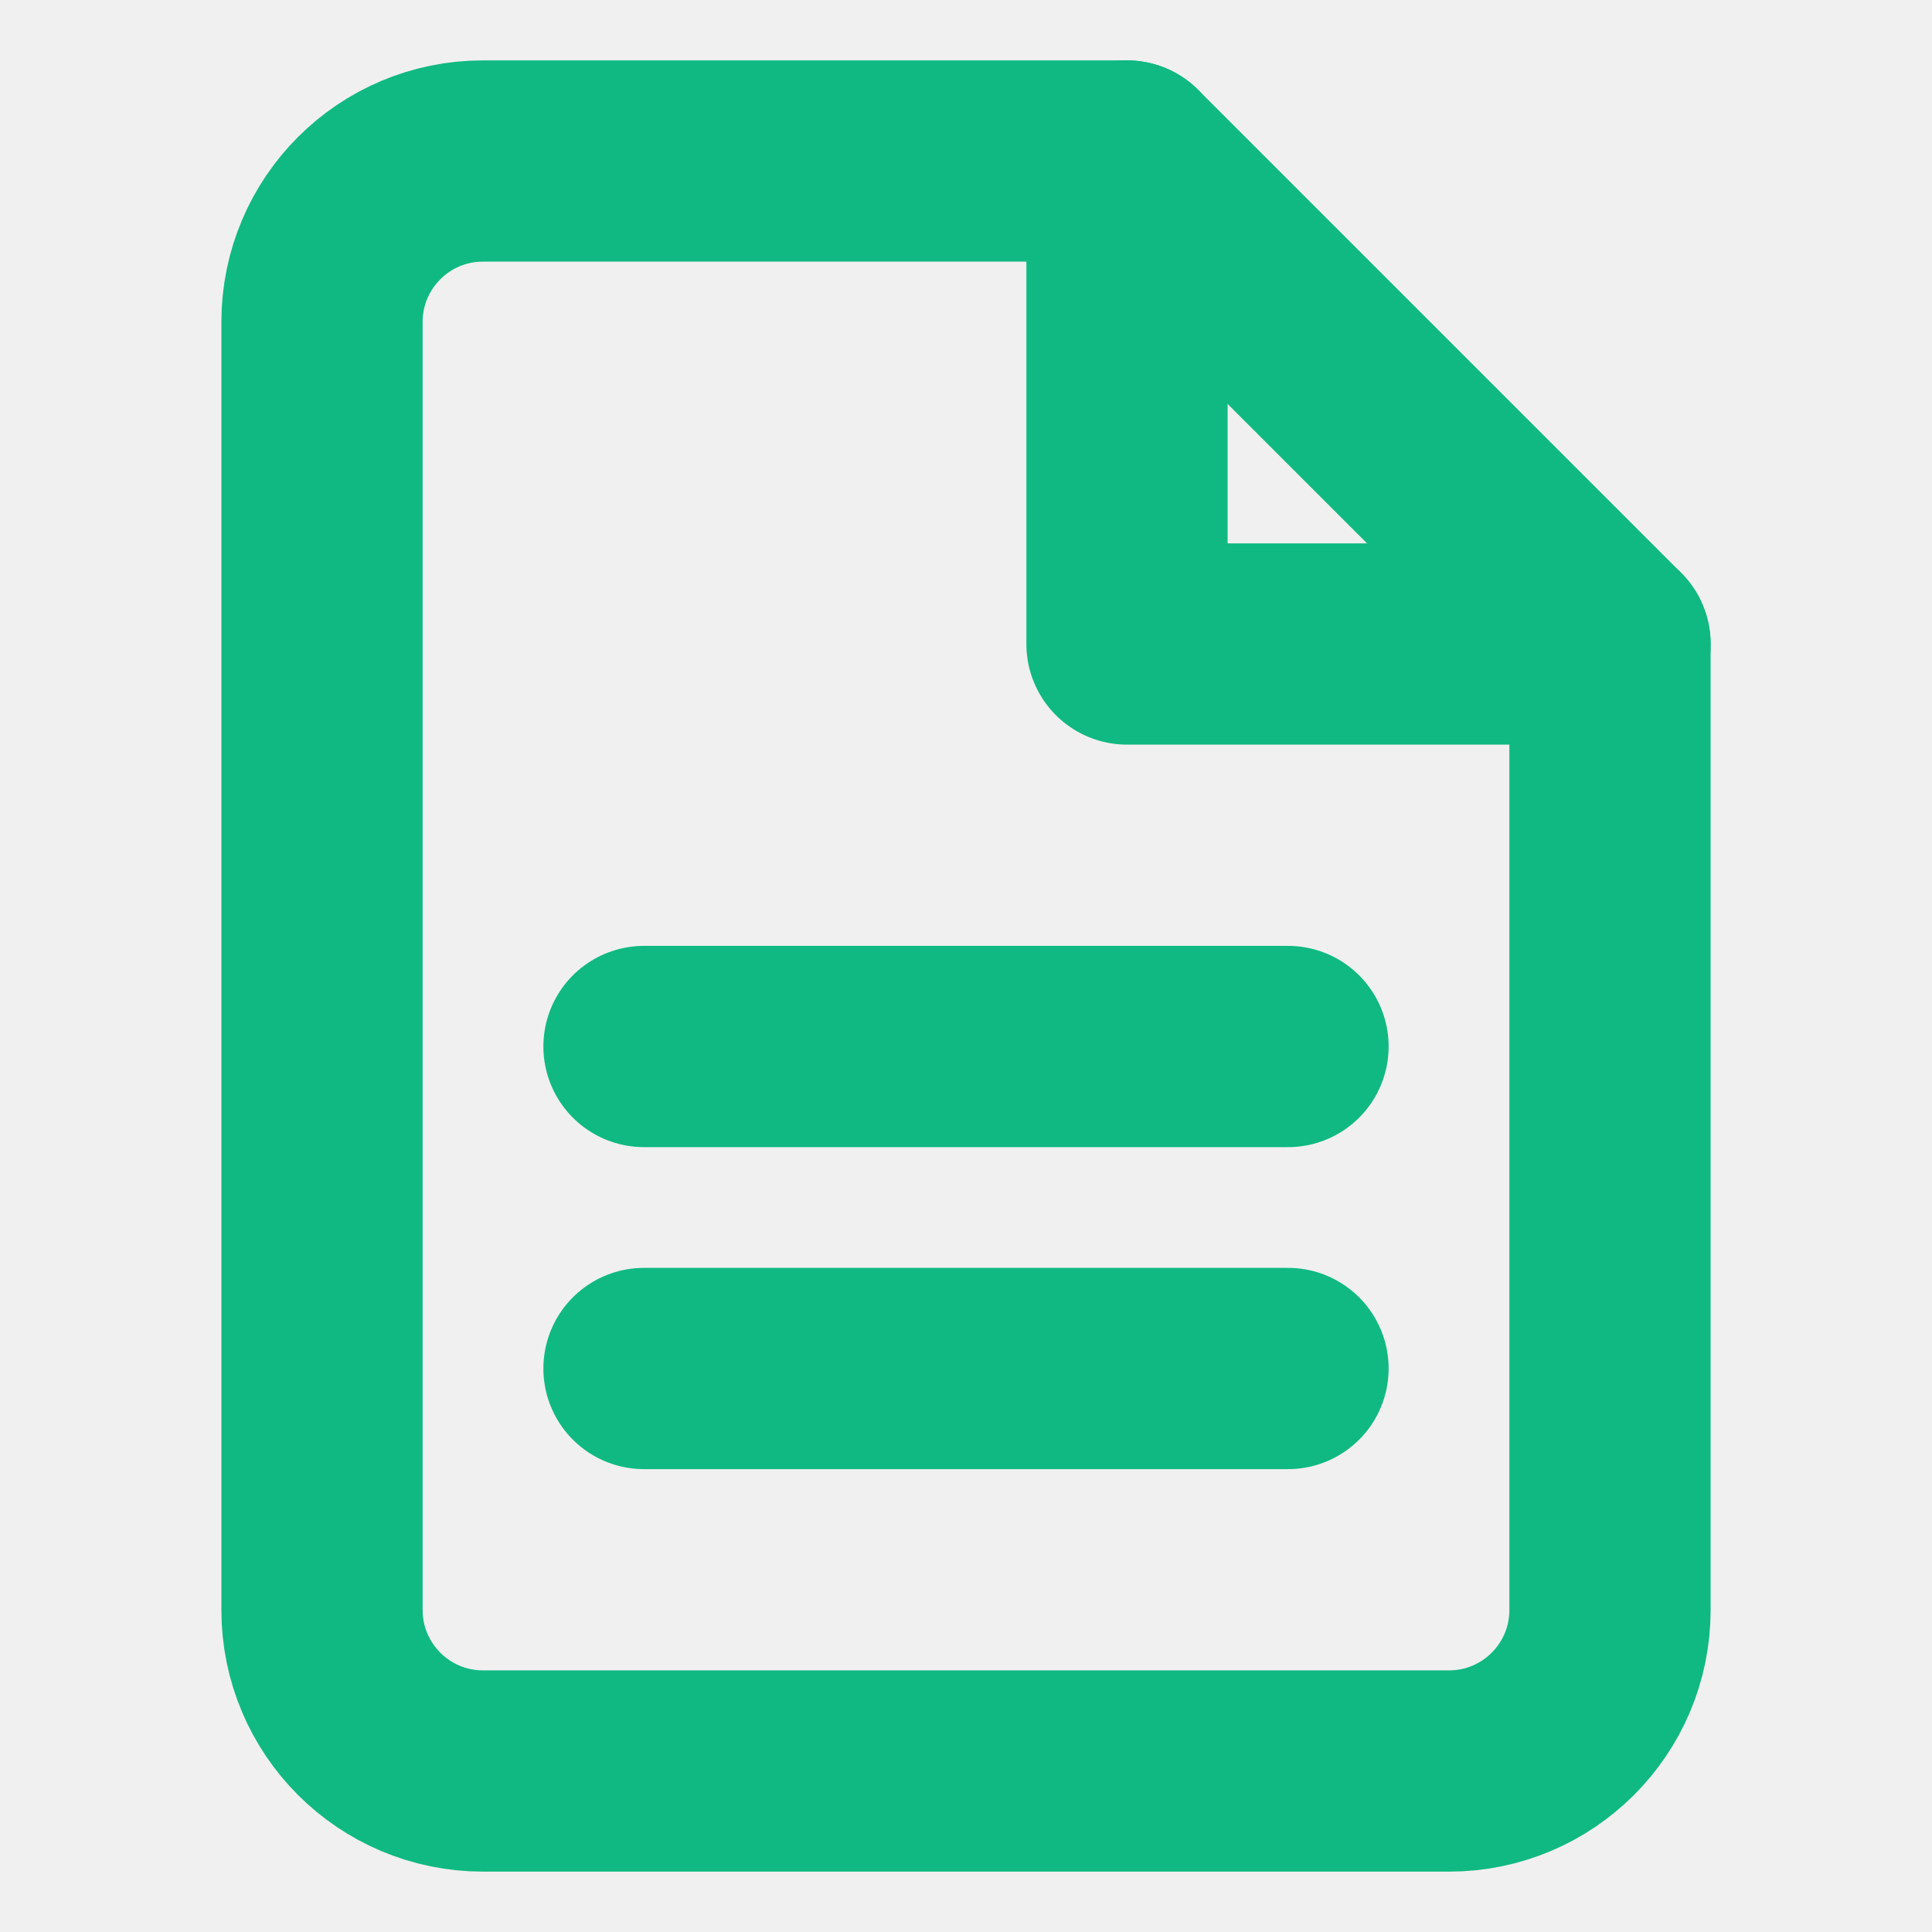
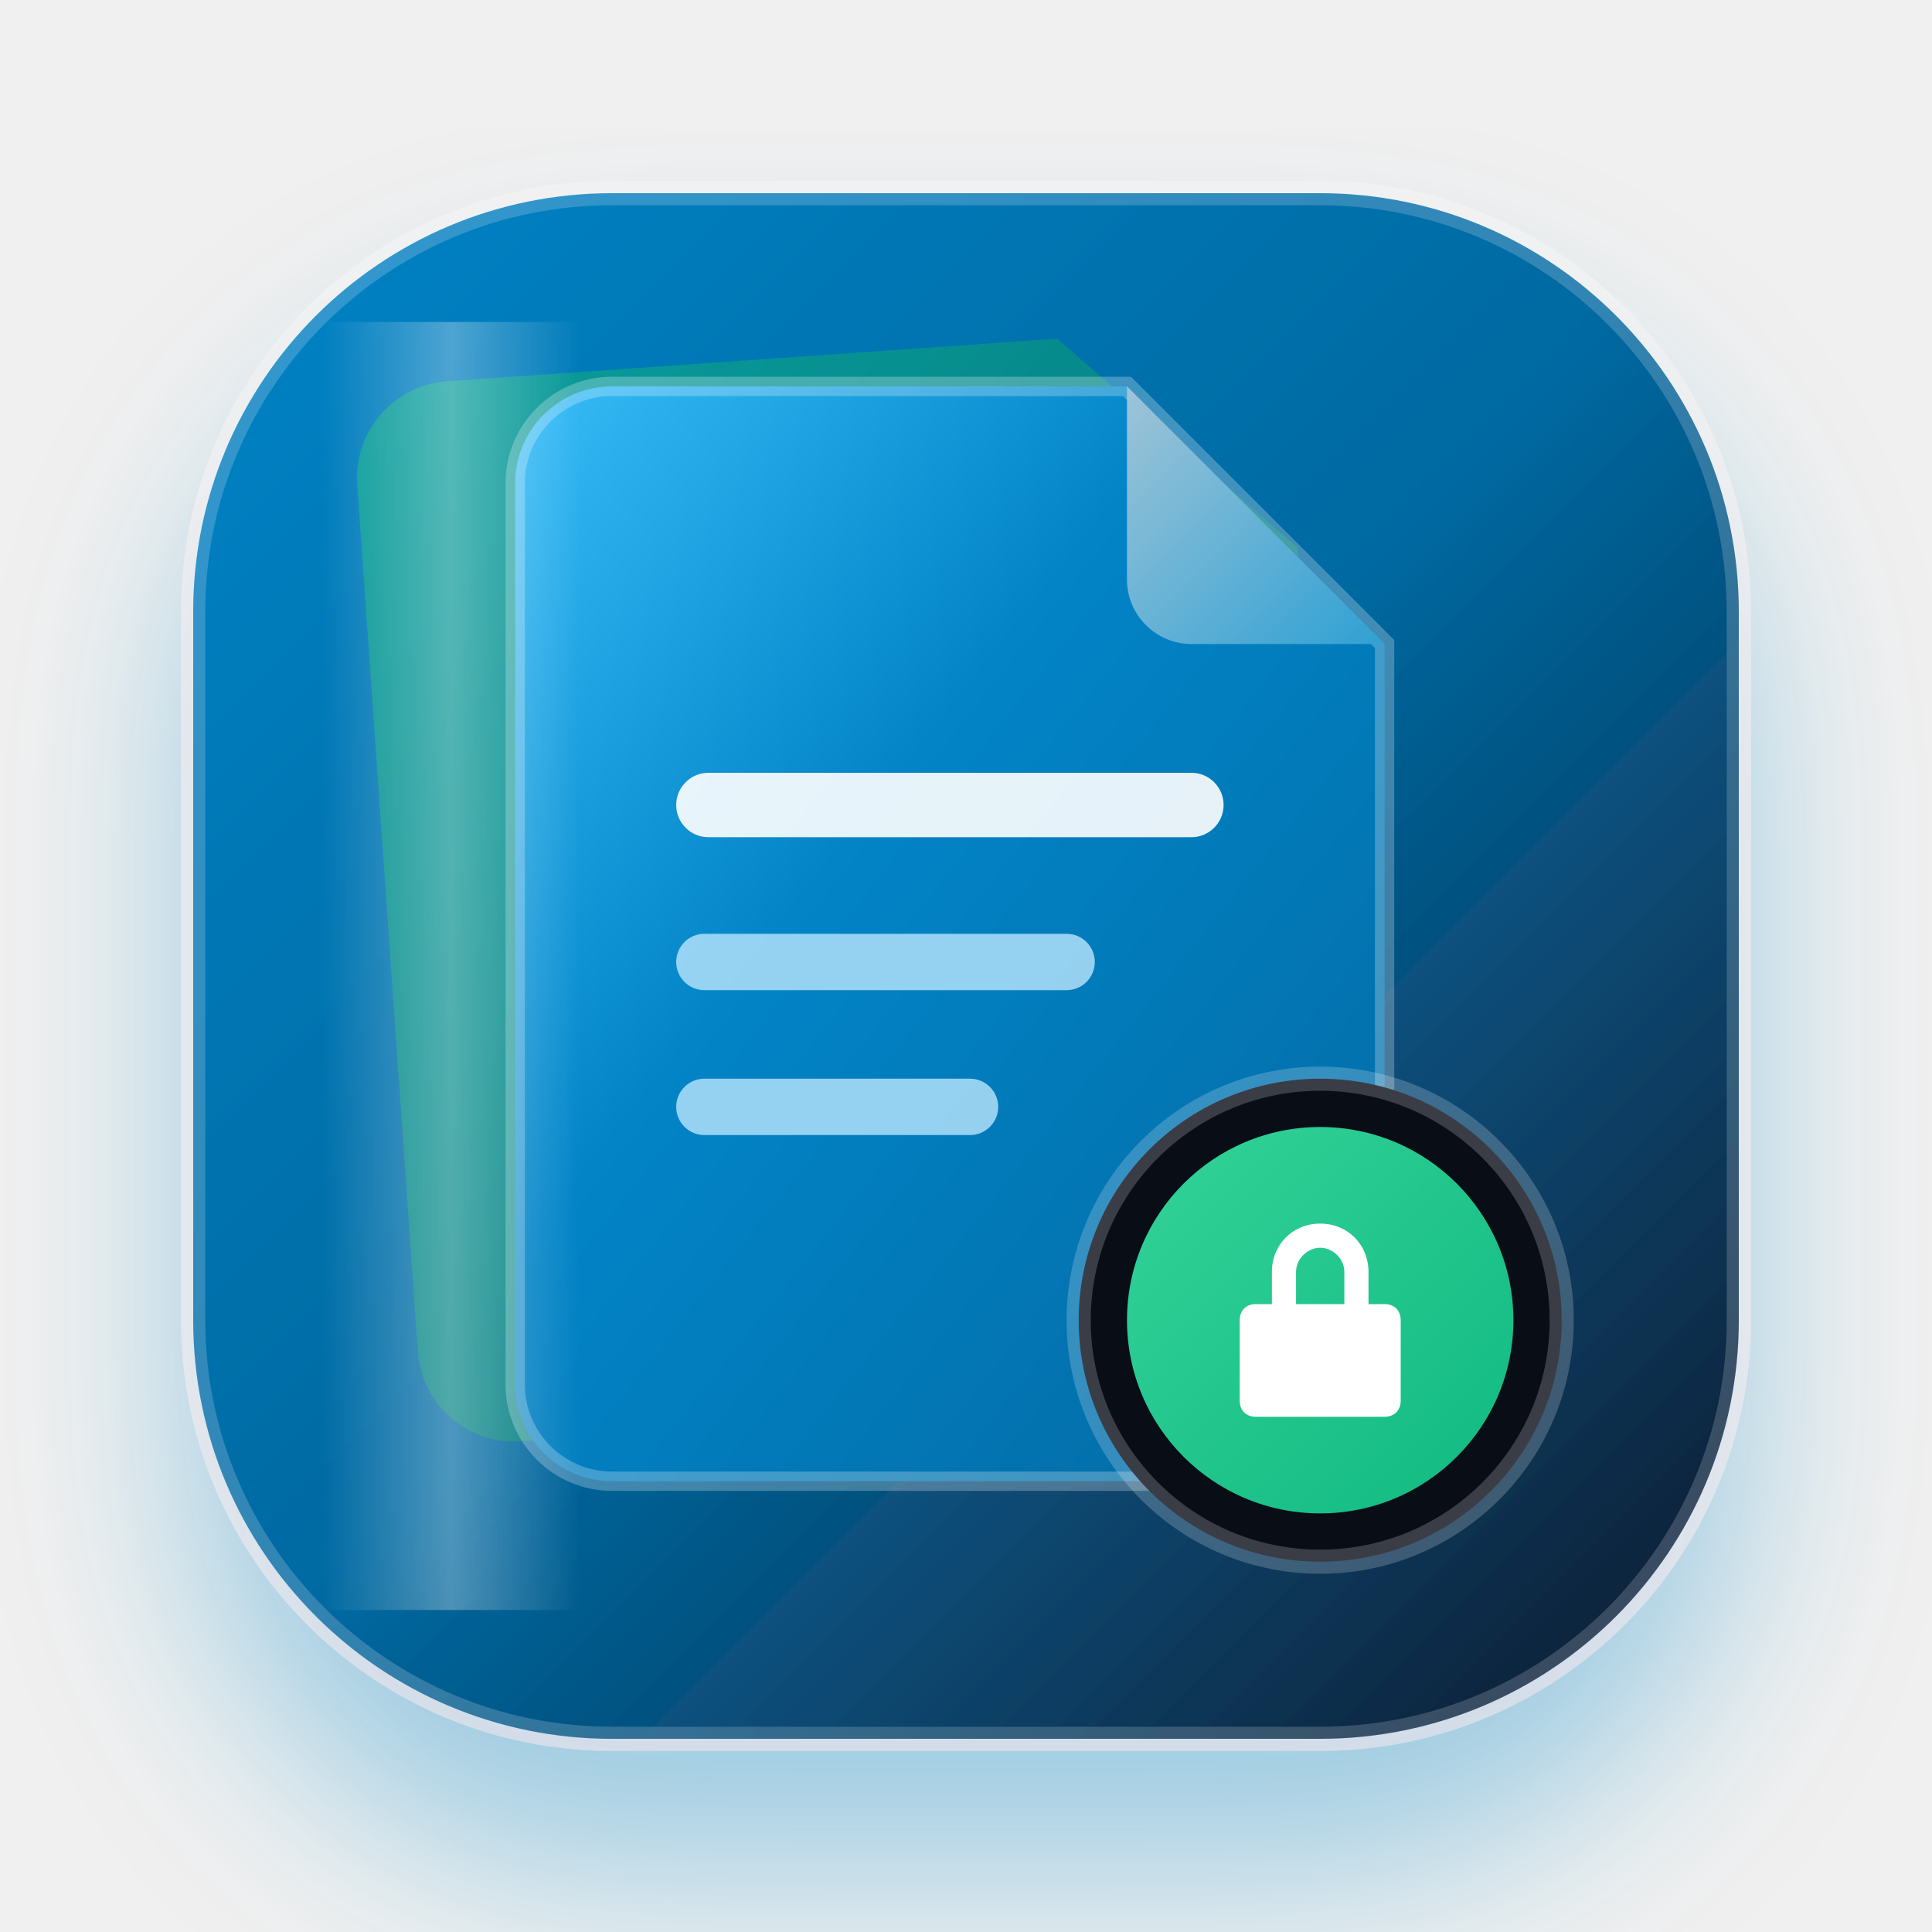
- <svg xmlns="http://www.w3.org/2000/svg" viewBox="0 0 24 24" fill="none" stroke="#10B981" stroke-width="2.5" stroke-linecap="round" stroke-linejoin="round">
-   <path d="M14 2H6a2 2 0 0 0-2 2v16a2 2 0 0 0 2 2h12a2 2 0 0 0 2-2V8z" />
-   <polyline points="14 2 14 8 20 8" />
-   <line x1="16" y1="13" x2="8" y2="13" />
-   <line x1="16" y1="17" x2="8" y2="17" />
+ <svg xmlns="http://www.w3.org/2000/svg" viewBox="0 0 120 120" width="100%" height="100%">
+   <defs>
+     <filter id="ld-glow" x="-20%" y="-20%" width="140%" height="140%">
+       <feGaussianBlur stdDeviation="5" result="blur" />
+       <feComposite in="SourceGraphic" in2="blur" operator="over" />
+     </filter>
+     <filter id="ld-shadow" x="-30%" y="-30%" width="160%" height="160%">
+       <feDropShadow dx="0" dy="8" stdDeviation="6" flood-color="#0284C7" flood-opacity="0.35" />
+     </filter>
+     <linearGradient id="ld-bg-grad" x1="0%" y1="0%" x2="100%" y2="100%">
+       <stop offset="0%" stop-color="#0284C7" />
+       <stop offset="50%" stop-color="#0369A1" />
+       <stop offset="100%" stop-color="#0F172A" />
+     </linearGradient>
+     <linearGradient id="ld-sheet-front" x1="0%" y1="0%" x2="100%" y2="100%">
+       <stop offset="0%" stop-color="#38BDF8" />
+       <stop offset="40%" stop-color="#0284C7" />
+       <stop offset="100%" stop-color="#0369A1" />
+     </linearGradient>
+     <linearGradient id="ld-sheet-back" x1="0%" y1="0%" x2="100%" y2="100%">
+       <stop offset="0%" stop-color="#10B981" />
+       <stop offset="100%" stop-color="#047857" />
+     </linearGradient>
+     <linearGradient id="ld-fold-grad" x1="0%" y1="0%" x2="100%" y2="100%">
+       <stop offset="0%" stop-color="#BAE6FD" />
+       <stop offset="100%" stop-color="#38BDF8" />
+     </linearGradient>
+     <linearGradient id="ld-spark-grad" x1="0%" y1="0%" x2="100%" y2="100%">
+       <stop offset="0%" stop-color="#34D399" />
+       <stop offset="100%" stop-color="#10B981" />
+     </linearGradient>
+     <linearGradient id="ld-shimmer" x1="0%" y1="0%" x2="100%" y2="0%">
+       <stop offset="0%" stop-color="#FFFFFF" stop-opacity="0" />
+       <stop offset="50%" stop-color="#FFFFFF" stop-opacity="0.6" />
+       <stop offset="100%" stop-color="#FFFFFF" stop-opacity="0" />
+     </linearGradient>
+   </defs>
+   <style>
+     @keyframes ldPulse {
+       0%, 100% { transform: scale(1) translateY(0px); filter: drop-shadow(0 6px 16px rgba(2,132,199,0.35)); }
+       50% { transform: scale(1.02) translateY(-2px); filter: drop-shadow(0 10px 24px rgba(2,132,199,0.55)); }
+     }
+     @keyframes ldShimmerMove {
+       0% { transform: translateX(-60px) rotate(25deg); opacity: 0; }
+       50% { opacity: 0.8; }
+       100% { transform: translateX(120px) rotate(25deg); opacity: 0; }
+     }
+     @keyframes ldSparkGlow {
+       0%, 100% { transform: scale(1); opacity: 0.9; }
+       50% { transform: scale(1.15); opacity: 1; filter: drop-shadow(0 0 8px #34D399); }
+     }
+     .ld-logo-core {
+       animation: ldPulse 4s ease-in-out infinite;
+       transform-origin: center;
+     }
+     .ld-shimmer-bar {
+       animation: ldShimmerMove 3.5s cubic-bezier(0.4, 0, 0.2, 1) infinite;
+     }
+     .ld-spark {
+       animation: ldSparkGlow 2.5s ease-in-out infinite;
+       transform-origin: 82px 82px;
+     }
+   </style>
+   <g class="ld-logo-core">
+     <rect x="12" y="12" width="96" height="96" rx="26" fill="url(#ld-bg-grad)" stroke="rgba(255,255,255,0.18)" stroke-width="1.5" filter="url(#ld-shadow)" />
+     <path d="M34 26 H72 L86 40 V86 C86 89.3 83.3 92 80 92 H34 C30.7 92 28 89.3 28 86 V32 C28 28.7 30.7 26 34 26 Z" fill="url(#ld-sheet-back)" opacity="0.55" transform="translate(-4, -4) rotate(-4 57 59)" />
+     <g>
+       <path d="M38 24 H70 L86 40 V86 C86 89.3 83.3 92 80 92 H38 C34.7 92 32 89.3 32 86 V30 C32 26.7 34.7 24 38 24 Z" fill="url(#ld-sheet-front)" stroke="rgba(255,255,255,0.25)" stroke-width="1.2" />
+       <path d="M70 24 V36 C70 38.2 71.8 40 74 40 H86 Z" fill="url(#ld-fold-grad)" />
+       <path d="M70 24 L86 40 H74 C71.8 40 70 38.2 70 36 Z" fill="rgba(0,0,0,0.15)" />
+       <rect x="42" y="48" width="34" height="4" rx="2" fill="#FFFFFF" opacity="0.9" />
+       <rect x="42" y="58" width="26" height="3.5" rx="1.75" fill="#BAE6FD" opacity="0.8" />
+       <rect x="42" y="67" width="20" height="3.5" rx="1.75" fill="#BAE6FD" opacity="0.8" />
+       <rect class="ld-shimmer-bar" x="20" y="20" width="16" height="80" fill="url(#ld-shimmer)" opacity="0.5" />
+     </g>
+     <g class="ld-spark">
+       <circle cx="82" cy="82" r="15" fill="#090D16" stroke="rgba(255,255,255,0.2)" stroke-width="1.5" />
+       <circle cx="82" cy="82" r="12" fill="url(#ld-spark-grad)" />
+       <path d="M82 76 C80.3 76 79 77.3 79 79 V81 H78 C77.4 81 77 81.4 77 82 V87 C77 87.6 77.4 88 78 88 H86 C86.6 88 87 87.6 87 87 V82 C87 81.4 86.6 81 86 81 H85 V79 C85 77.3 83.7 76 82 76 Z M83.5 81 H80.5 V79 C80.5 78.2 81.2 77.5 82 77.5 C82.8 77.5 83.5 78.2 83.5 79 V81 Z" fill="#FFFFFF" />
+     </g>
+   </g>
</svg>
